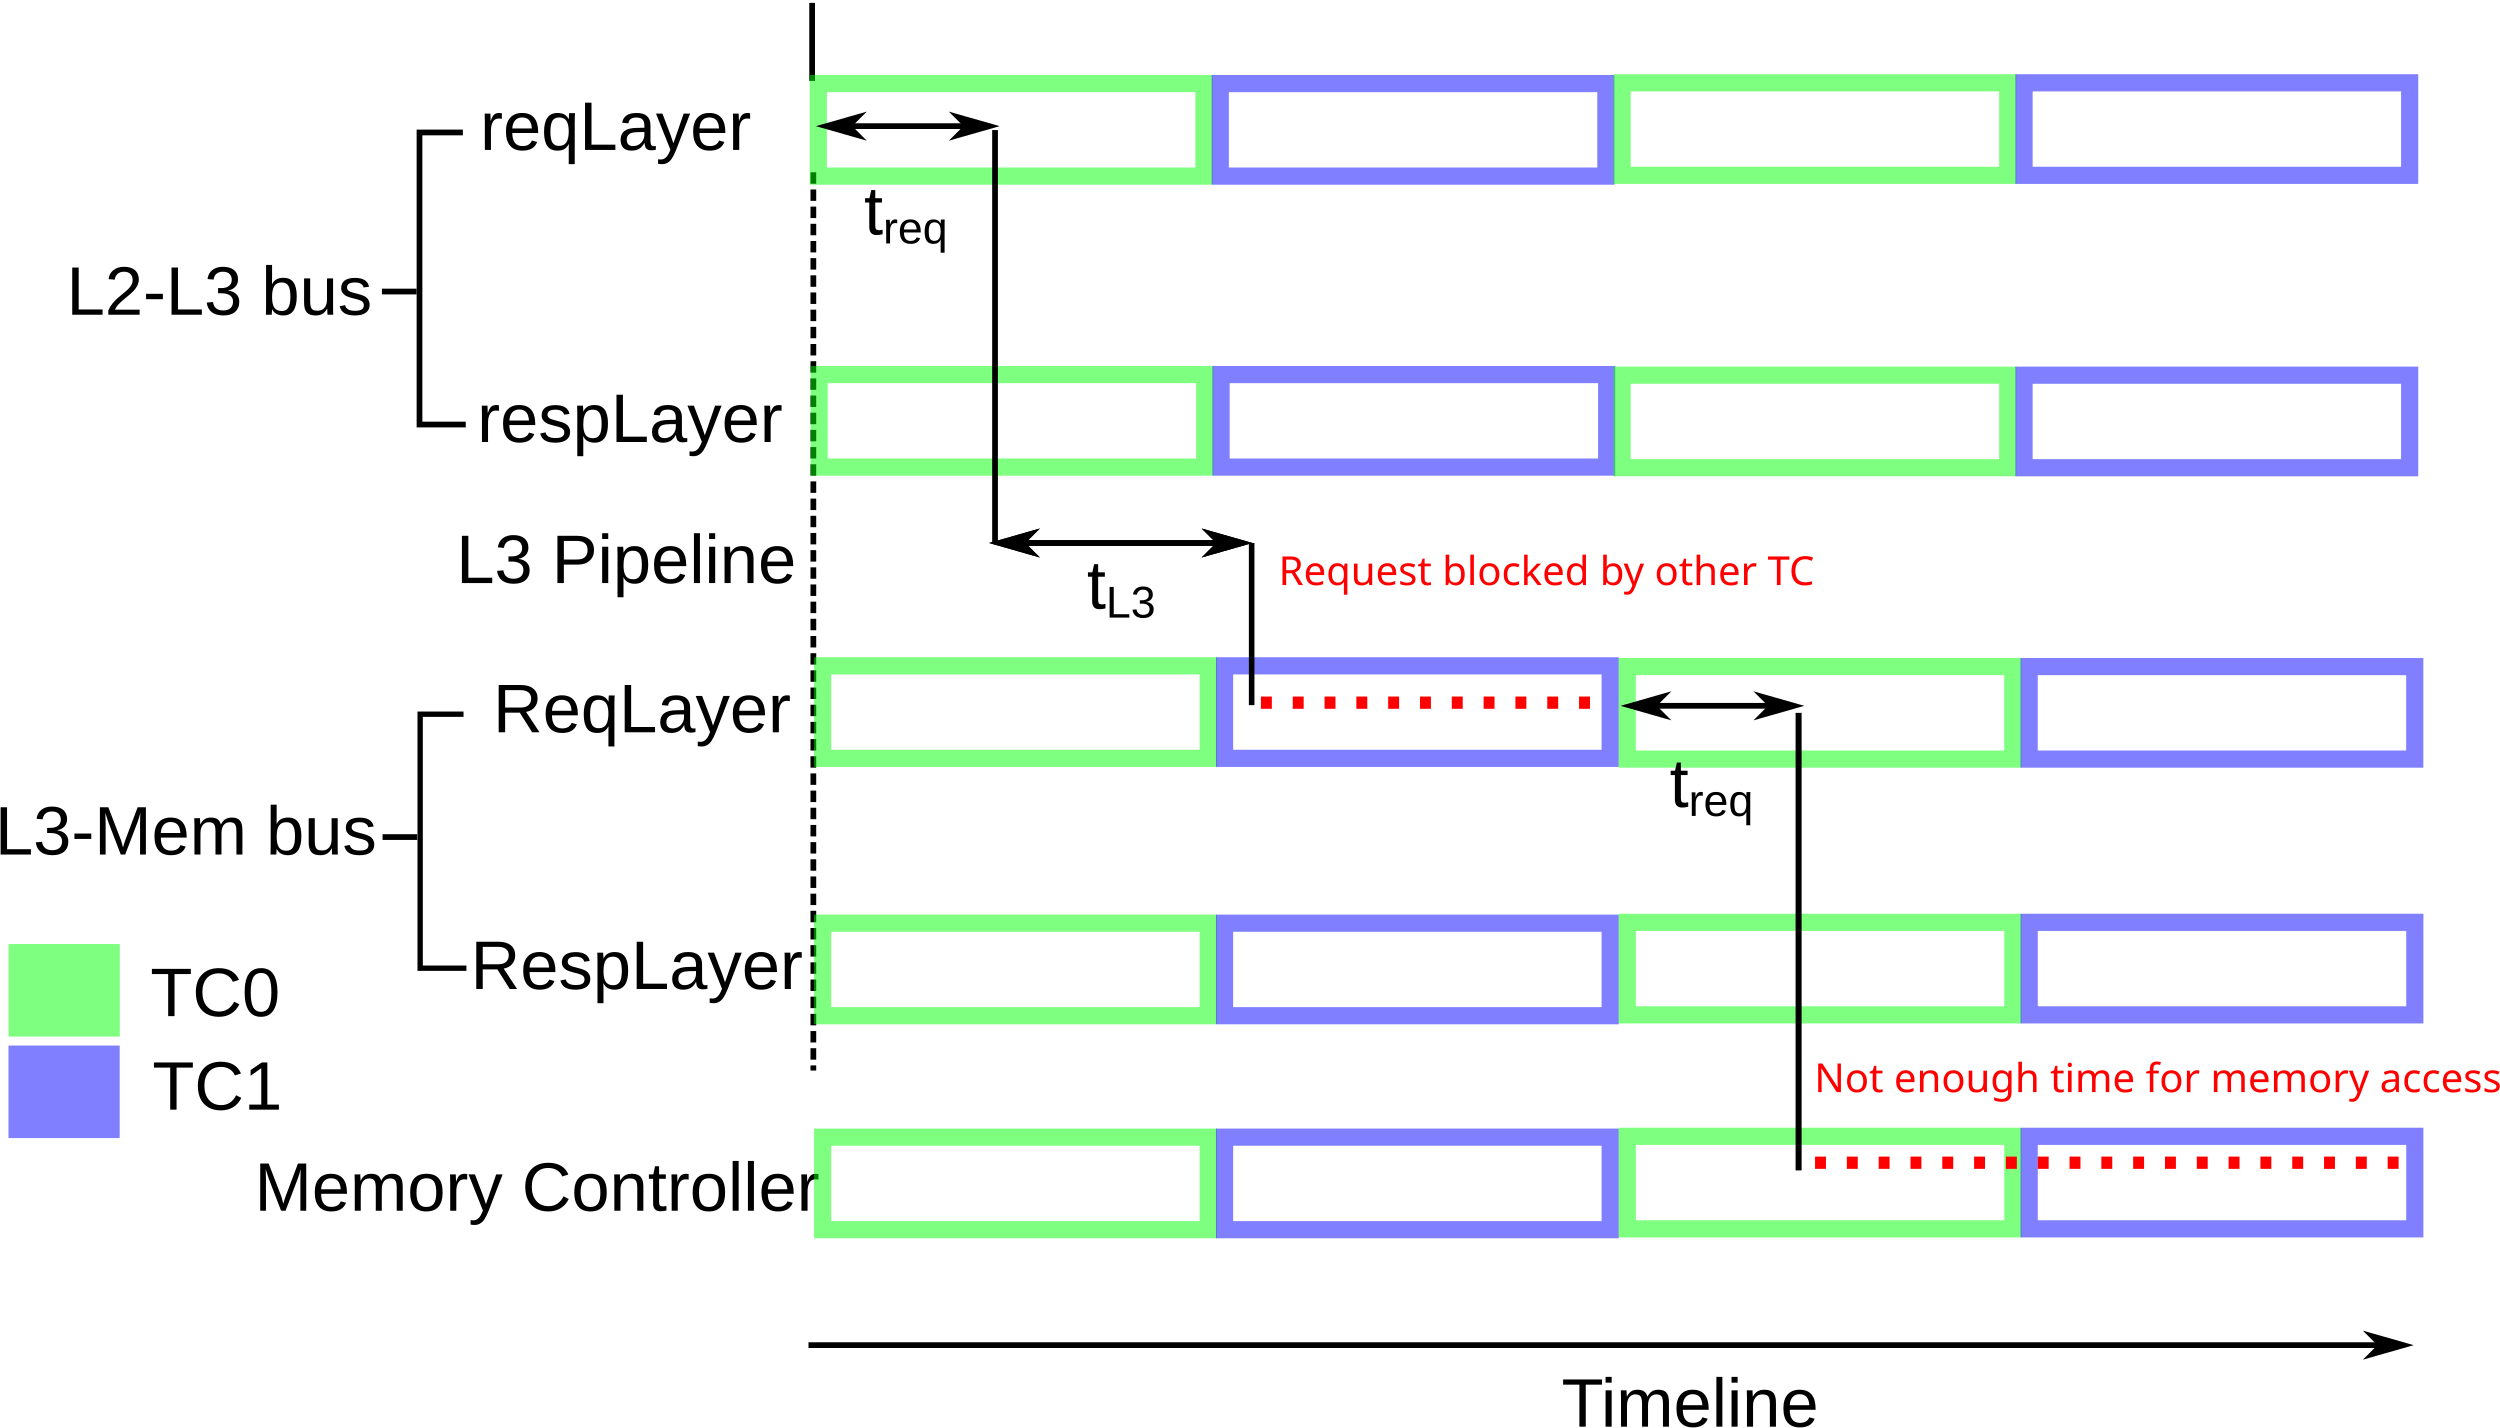
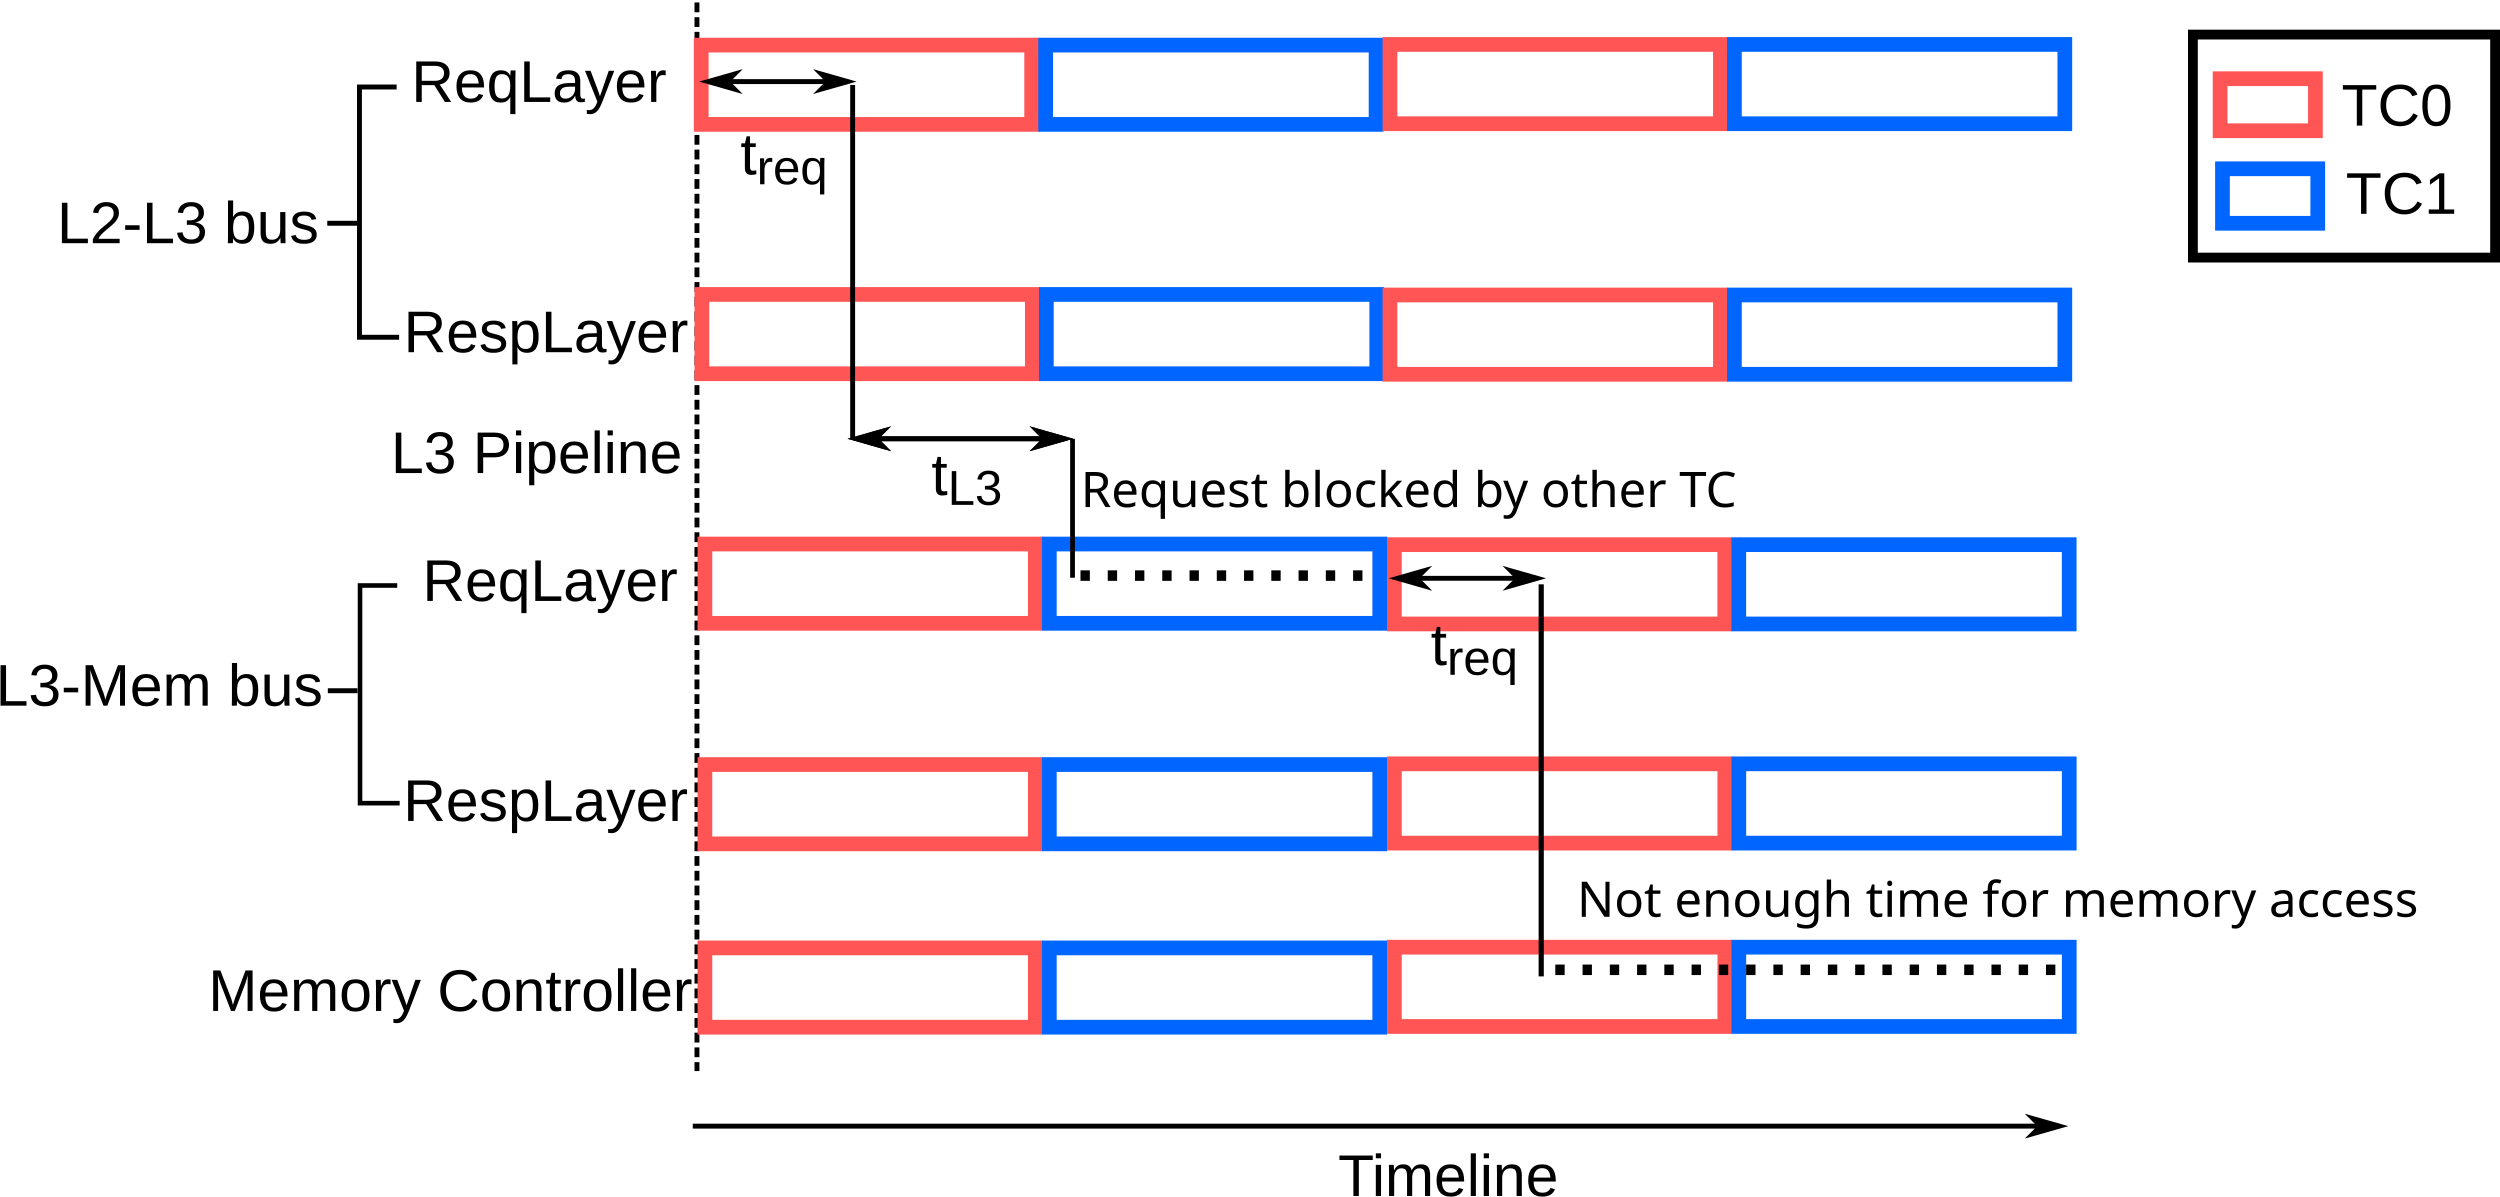
- <svg xmlns="http://www.w3.org/2000/svg" width="436.667" height="249.334" id="svg3863" version="1.1">
+ <svg xmlns="http://www.w3.org/2000/svg" width="509.591" height="243.929" id="svg3863" version="1.1">
  <defs id="defs3865">
    <marker orient="auto" refY="0" refX="0" id="Arrow1Mstart" style="overflow:visible">
      <path id="path4554" d="M 0,0 5,-5 -12.5,0 5,5 0,0 z" style="fill-rule:evenodd;stroke:#000000;stroke-width:1pt;marker-start:none" transform="matrix(0.4,0,0,0.4,4,0)" />
    </marker>
    <marker orient="auto" refY="0" refX="0" id="Arrow1Mend" style="overflow:visible">
      <path id="path4557" d="M 0,0 5,-5 -12.5,0 5,5 0,0 z" style="fill-rule:evenodd;stroke:#000000;stroke-width:1pt;marker-start:none" transform="matrix(-0.4,0,0,-0.4,-4,0)" />
    </marker>
    <marker orient="auto" refY="0" refX="0" id="Arrow1Mstart-7" style="overflow:visible">
      <path id="path4554-1" d="M 0,0 5,-5 -12.5,0 5,5 0,0 z" style="fill-rule:evenodd;stroke:#000000;stroke-width:1pt;marker-start:none" transform="matrix(0.4,0,0,0.4,4,0)" />
    </marker>
    <marker orient="auto" refY="0" refX="0" id="Arrow1Mend-4" style="overflow:visible">
      <path id="path4557-7" d="M 0,0 5,-5 -12.5,0 5,5 0,0 z" style="fill-rule:evenodd;stroke:#000000;stroke-width:1pt;marker-start:none" transform="matrix(-0.4,0,0,-0.4,-4,0)" />
    </marker>
  </defs>
-   <g id="layer1" transform="translate(-69.67515,177.1629)">
+   <g id="layer1" transform="translate(-69.67515,171.7573)">
    <text xml:space="preserve" style="font-size:20px;font-style:normal;font-variant:normal;font-weight:normal;font-stretch:normal;text-align:start;line-height:125%;letter-spacing:0px;word-spacing:0px;writing-mode:lr-tb;text-anchor:start;fill:#000000;fill-opacity:1;stroke:none;font-family:Arial;-inkscape-font-specification:Arial" x="81.309" y="-122.186" id="text3871">
      <tspan id="tspan3873" x="81.309" y="-122.186" style="font-size:12px">L2-L3 bus</tspan>
    </text>
    <text id="text3875" y="-150.975" x="153.534" style="font-size:20px;font-style:normal;font-variant:normal;font-weight:normal;font-stretch:normal;text-align:start;line-height:125%;letter-spacing:0px;word-spacing:0px;writing-mode:lr-tb;text-anchor:start;fill:#000000;fill-opacity:1;stroke:none;font-family:Arial;-inkscape-font-specification:Arial" xml:space="preserve">
-       <tspan style="font-size:12px" y="-150.975" x="153.534" id="tspan3877">reqLayer</tspan>
+       <tspan style="font-size:12px" y="-150.975" x="153.534" id="tspan3877">ReqLayer</tspan>
    </text>
-     <text xml:space="preserve" style="font-size:20px;font-style:normal;font-variant:normal;font-weight:normal;font-stretch:normal;text-align:start;line-height:125%;letter-spacing:0px;word-spacing:0px;writing-mode:lr-tb;text-anchor:start;fill:#000000;fill-opacity:1;stroke:none;font-family:Arial;-inkscape-font-specification:Arial" x="153.029" y="-99.963" id="text3879">
-       <tspan id="tspan3881" x="153.029" y="-99.963" style="font-size:12px">respLayer</tspan>
+     <text xml:space="preserve" style="font-size:20px;font-style:normal;font-variant:normal;font-weight:normal;font-stretch:normal;text-align:start;line-height:125%;letter-spacing:0px;word-spacing:0px;writing-mode:lr-tb;text-anchor:start;fill:#000000;fill-opacity:1;stroke:none;font-family:Arial;-inkscape-font-specification:Arial" x="151.958" y="-99.963" id="text3879">
+       <tspan id="tspan3881" x="151.958" y="-99.963" style="font-size:12px">RespLayer</tspan>
    </text>
    <path style="fill:none;stroke:#000000;stroke-width:1px;stroke-linecap:butt;stroke-linejoin:miter;stroke-opacity:1" d="m 150.524,-154.026 c 0,0 0,0 -7.576,0 0,51.013 0,51.013 0,51.013 8.081,0 8.081,0 8.081,0" id="path3911" />
    <path style="fill:none;stroke:#000000;stroke-width:1px;stroke-linecap:butt;stroke-linejoin:miter;stroke-opacity:1" d="m 142.443,-126.247 c -6.061,0 -6.061,0 -6.061,0" id="path3913" />
    <path style="fill:none;stroke:#000000;stroke-width:1;stroke-linecap:butt;stroke-linejoin:miter;stroke-miterlimit:4;stroke-opacity:1;stroke-dasharray:none;marker-end:url(#Arrow1Mend)" d="m 210.891,57.792 c 278.409,0 278.409,0 278.409,0" id="path4543" />
    <text xml:space="preserve" style="font-size:12px;font-style:normal;font-variant:normal;font-weight:normal;font-stretch:normal;text-align:start;line-height:125%;letter-spacing:0px;word-spacing:0px;writing-mode:lr-tb;text-anchor:start;fill:#000000;fill-opacity:1;stroke:none;font-family:Arial;-inkscape-font-specification:Arial" x="342.432" y="72.031" id="text4989">
      <tspan id="tspan4991" x="342.432" y="72.031">Timeline</tspan>
    </text>
-     <path id="path5425" d="m 211.74,-147.074 c 0,156.895 0,156.895 0,156.895" style="fill:none;stroke:#000000;stroke-width:1;stroke-linecap:butt;stroke-linejoin:miter;stroke-miterlimit:4;stroke-opacity:1;stroke-dasharray:2, 1;stroke-dashoffset:0" />
-     <rect y="-12.271" x="71.182" height="16.162" width="19.421" id="rect3896" style="opacity:0.5;fill:#00ff00;fill-opacity:1;stroke:none" />
-     <text id="text4644" y="0.318" x="95.941" style="font-size:12px;font-style:normal;font-variant:normal;font-weight:normal;font-stretch:normal;text-align:start;line-height:125%;letter-spacing:0px;word-spacing:0px;writing-mode:lr-tb;text-anchor:start;fill:#000000;fill-opacity:1;stroke:none;font-family:Arial;-inkscape-font-specification:Arial" xml:space="preserve">
-       <tspan y="0.318" x="95.941" id="tspan4646">TC0</tspan>
+     <path id="path5425" d="m 211.74,-171.257 c 0,217.827 0,217.827 0,217.827" style="fill:none;stroke:#000000;stroke-width:1;stroke-linecap:butt;stroke-linejoin:miter;stroke-miterlimit:4;stroke-opacity:1;stroke-dasharray:2, 1;stroke-dashoffset:0" />
+     <rect y="-155.713" x="522.215" height="10.607" width="19.421" id="rect3896" style="fill:none;stroke:#ff5555;stroke-width:3;stroke-miterlimit:4;stroke-dasharray:none" />
+     <text id="text4644" y="-146.154" x="546.974" style="font-size:12px;font-style:normal;font-variant:normal;font-weight:normal;font-stretch:normal;text-align:start;line-height:125%;letter-spacing:0px;word-spacing:0px;writing-mode:lr-tb;text-anchor:start;fill:#000000;fill-opacity:1;stroke:none;font-family:Arial;-inkscape-font-specification:Arial" xml:space="preserve">
+       <tspan y="-146.154" x="546.974" id="tspan4646">TC0</tspan>
    </text>
-     <rect style="opacity:0.5;fill:#0000ff;fill-opacity:1;stroke:none" id="rect4652" width="19.421" height="16.162" x="71.16" y="5.459" />
-     <text xml:space="preserve" style="font-size:12px;font-style:normal;font-variant:normal;font-weight:normal;font-stretch:normal;text-align:start;line-height:125%;letter-spacing:0px;word-spacing:0px;writing-mode:lr-tb;text-anchor:start;fill:#000000;fill-opacity:1;stroke:none;font-family:Arial;-inkscape-font-specification:Arial" x="96.298" y="16.66" id="text4654">
-       <tspan id="tspan4656" x="96.298" y="16.66">TC1</tspan>
+     <rect style="fill:none;stroke:#0066ff;stroke-width:3;stroke-miterlimit:4;stroke-dasharray:none" id="rect4652" width="19.421" height="11.112" x="522.698" y="-137.355" />
+     <text xml:space="preserve" style="font-size:12px;font-style:normal;font-variant:normal;font-weight:normal;font-stretch:normal;text-align:start;line-height:125%;letter-spacing:0px;word-spacing:0px;writing-mode:lr-tb;text-anchor:start;fill:#000000;fill-opacity:1;stroke:none;font-family:Arial;-inkscape-font-specification:Arial" x="547.836" y="-128.175" id="text4654">
+       <tspan id="tspan4656" x="547.836" y="-128.175">TC1</tspan>
    </text>
-     <path id="path4788" d="m 211.528,-176.663 c 0,13.637 0,13.637 0,13.637" style="fill:none;stroke:#000000;stroke-width:1px;stroke-linecap:butt;stroke-linejoin:miter;stroke-opacity:1" />
-     <rect style="opacity:0.5;fill:none;stroke:#00ff00;stroke-width:3;stroke-miterlimit:4;stroke-opacity:1;stroke-dasharray:none" id="rect18172" width="67.353" height="16.162" x="212.611" y="-162.564" />
+     <rect style="fill:none;stroke:#ff5555;stroke-width:3;stroke-miterlimit:4;stroke-opacity:1;stroke-dasharray:none" id="rect18172" width="67.353" height="16.162" x="212.611" y="-162.564" />
    <path style="fill:none;stroke:#000000;stroke-width:1;stroke-linecap:butt;stroke-linejoin:miter;stroke-miterlimit:4;stroke-opacity:1;stroke-dasharray:none;marker-start:url(#Arrow1Mstart);marker-end:url(#Arrow1Mend)" d="m 214.159,-155.128 c 28.161,0 28.161,0 28.161,0" id="path6188" />
    <text id="text4379" y="-27.909" x="68.796" style="font-size:20px;font-style:normal;font-variant:normal;font-weight:normal;font-stretch:normal;text-align:start;line-height:125%;letter-spacing:0px;word-spacing:0px;writing-mode:lr-tb;text-anchor:start;fill:#000000;fill-opacity:1;stroke:none;font-family:Arial;-inkscape-font-specification:Arial" xml:space="preserve">
      <tspan style="font-size:12px" y="-27.909" x="68.796" id="tspan4405">L3-Mem bus</tspan>
    </text>
    <text xml:space="preserve" style="font-size:20px;font-style:normal;font-variant:normal;font-weight:normal;font-stretch:normal;text-align:start;line-height:125%;letter-spacing:0px;word-spacing:0px;writing-mode:lr-tb;text-anchor:start;fill:#000000;fill-opacity:1;stroke:none;font-family:Arial;-inkscape-font-specification:Arial" x="155.792" y="-49.26" id="text4383">
      <tspan id="tspan4385" x="155.792" y="-49.26" style="font-size:12px">ReqLayer</tspan>
    </text>
    <text id="text4387" y="-4.423" x="151.881" style="font-size:20px;font-style:normal;font-variant:normal;font-weight:normal;font-stretch:normal;text-align:start;line-height:125%;letter-spacing:0px;word-spacing:0px;writing-mode:lr-tb;text-anchor:start;fill:#000000;fill-opacity:1;stroke:none;font-family:Arial;-inkscape-font-specification:Arial" xml:space="preserve">
      <tspan style="font-size:12px" y="-4.423" x="151.881" id="tspan4389">RespLayer</tspan>
    </text>
    <path id="path4391" d="m 150.639,-52.415 c 0,0 0,0 -7.576,0 0,44.368 0,44.368 0,44.368 8.081,0 8.081,0 8.081,0" style="fill:none;stroke:#000000;stroke-width:0.933px;stroke-linecap:butt;stroke-linejoin:miter;stroke-opacity:1" />
    <path id="path4393" d="m 142.558,-30.96 c -6.061,0 -6.061,0 -6.061,0" style="fill:none;stroke:#000000;stroke-width:1px;stroke-linecap:butt;stroke-linejoin:miter;stroke-opacity:1" />
-     <text id="text4409" y="34.313" x="114.145" style="font-size:20px;font-style:normal;font-variant:normal;font-weight:normal;font-stretch:normal;text-align:start;line-height:125%;letter-spacing:0px;word-spacing:0px;writing-mode:lr-tb;text-anchor:start;fill:#000000;fill-opacity:1;stroke:none;font-family:Arial;-inkscape-font-specification:Arial" xml:space="preserve">
-       <tspan style="font-size:12px" y="34.313" x="114.145" id="tspan4411">Memory Controller</tspan>
-       <tspan style="font-size:12px" y="49.313" x="114.145" id="tspan4413" />
+     <text id="text4409" y="34.313" x="112.145" style="font-size:20px;font-style:normal;font-variant:normal;font-weight:normal;font-stretch:normal;text-align:start;line-height:125%;letter-spacing:0px;word-spacing:0px;writing-mode:lr-tb;text-anchor:start;fill:#000000;fill-opacity:1;stroke:none;font-family:Arial;-inkscape-font-specification:Arial" xml:space="preserve">
+       <tspan style="font-size:12px" y="34.313" x="112.145" id="tspan4411">Memory Controller</tspan>
+       <tspan style="font-size:12px" y="49.313" x="112.145" id="tspan4413" />
    </text>
    <path id="path4457" d="m 244.398,-82.32 c 42.07,0 42.07,0 42.07,0" style="fill:none;stroke:#000000;stroke-width:1;stroke-linecap:butt;stroke-linejoin:miter;stroke-miterlimit:4;stroke-opacity:1;stroke-dasharray:none;marker-start:url(#Arrow1Mstart);marker-end:url(#Arrow1Mend)" />
-     <rect y="-162.564" x="282.817" height="16.162" width="67.353" id="rect20265" style="opacity:0.5;fill:none;stroke:#0000ff;stroke-width:3;stroke-miterlimit:4;stroke-opacity:1;stroke-dasharray:none" />
-     <rect y="-111.738" x="212.75" height="16.162" width="67.353" id="rect20267" style="opacity:0.5;fill:none;stroke:#00ff00;stroke-width:3;stroke-miterlimit:4;stroke-opacity:1;stroke-dasharray:none" />
-     <rect style="opacity:0.5;fill:none;stroke:#0000ff;stroke-width:3;stroke-miterlimit:4;stroke-opacity:1;stroke-dasharray:none" id="rect20269" width="67.353" height="16.162" x="282.956" y="-111.738" />
-     <rect style="opacity:0.5;fill:none;stroke:#00ff00;stroke-width:3;stroke-miterlimit:4;stroke-opacity:1;stroke-dasharray:none" id="rect20271" width="67.353" height="16.162" x="213.36" y="-60.865" />
-     <rect y="-60.865" x="283.565" height="16.162" width="67.353" id="rect20273" style="opacity:0.5;fill:none;stroke:#0000ff;stroke-width:3;stroke-miterlimit:4;stroke-opacity:1;stroke-dasharray:none" />
-     <rect y="-15.913" x="213.36" height="16.162" width="67.353" id="rect20275" style="opacity:0.5;fill:none;stroke:#00ff00;stroke-width:3;stroke-miterlimit:4;stroke-opacity:1;stroke-dasharray:none" />
-     <rect style="opacity:0.5;fill:none;stroke:#0000ff;stroke-width:3;stroke-miterlimit:4;stroke-opacity:1;stroke-dasharray:none" id="rect20277" width="67.353" height="16.162" x="283.565" y="-15.913" />
-     <rect style="opacity:0.5;fill:none;stroke:#00ff00;stroke-width:3;stroke-miterlimit:4;stroke-opacity:1;stroke-dasharray:none" id="rect20279" width="67.353" height="16.162" x="213.36" y="21.462" />
-     <rect y="21.462" x="283.565" height="16.162" width="67.353" id="rect20281" style="opacity:0.5;fill:none;stroke:#0000ff;stroke-width:3;stroke-miterlimit:4;stroke-opacity:1;stroke-dasharray:none" />
+     <rect y="-162.564" x="282.817" height="16.162" width="67.353" id="rect20265" style="fill:none;stroke:#0066ff;stroke-width:3;stroke-miterlimit:4;stroke-opacity:1;stroke-dasharray:none" />
+     <rect y="-111.738" x="212.75" height="16.162" width="67.353" id="rect20267" style="fill:none;stroke:#ff5555;stroke-width:3;stroke-miterlimit:4;stroke-opacity:1;stroke-dasharray:none" />
+     <rect style="fill:none;stroke:#0066ff;stroke-width:3;stroke-miterlimit:4;stroke-opacity:1;stroke-dasharray:none" id="rect20269" width="67.353" height="16.162" x="282.956" y="-111.738" />
+     <rect style="fill:none;stroke:#ff5555;stroke-width:3;stroke-miterlimit:4;stroke-opacity:1;stroke-dasharray:none" id="rect20271" width="67.353" height="16.162" x="213.36" y="-60.865" />
+     <rect y="-60.865" x="283.565" height="16.162" width="67.353" id="rect20273" style="fill:none;stroke:#0066ff;stroke-width:3;stroke-miterlimit:4;stroke-opacity:1;stroke-dasharray:none" />
+     <rect y="-15.913" x="213.36" height="16.162" width="67.353" id="rect20275" style="fill:none;stroke:#ff5555;stroke-width:3;stroke-miterlimit:4;stroke-opacity:1;stroke-dasharray:none" />
+     <rect style="fill:none;stroke:#0066ff;stroke-width:3;stroke-miterlimit:4;stroke-opacity:1;stroke-dasharray:none" id="rect20277" width="67.353" height="16.162" x="283.565" y="-15.913" />
+     <rect style="fill:none;stroke:#ff5555;stroke-width:3;stroke-miterlimit:4;stroke-opacity:1;stroke-dasharray:none" id="rect20279" width="67.353" height="16.162" x="213.36" y="21.462" />
+     <rect y="21.462" x="283.565" height="16.162" width="67.353" id="rect20281" style="fill:none;stroke:#0066ff;stroke-width:3;stroke-miterlimit:4;stroke-opacity:1;stroke-dasharray:none" />
    <path style="fill:none;stroke:#000000;stroke-width:1;stroke-linecap:butt;stroke-linejoin:miter;stroke-miterlimit:4;stroke-opacity:1;stroke-dasharray:none" d="m 243.475,-154.44 c 0,72.114 0,72.114 0,72.114" id="path20283" />
    <text xml:space="preserve" style="font-size:12px;font-style:normal;font-variant:normal;font-weight:normal;font-stretch:normal;text-align:start;line-height:125%;letter-spacing:0px;word-spacing:0px;writing-mode:lr-tb;text-anchor:start;fill:#ff0000;fill-opacity:1;stroke:none;font-family:Arial;-inkscape-font-specification:Arial" x="288.09" y="-53.359" id="text20289">
-       <tspan id="tspan20291" x="288.09" y="-53.359" style="font-size:20px;fill:#ff0000;fill-opacity:1">...........</tspan>
+       <tspan id="tspan20291" x="288.09" y="-53.359" style="font-size:20px;fill:#000000;fill-opacity:1">...........</tspan>
    </text>
    <text id="text6184" y="-75.323" x="149.37" style="font-size:20px;font-style:normal;font-variant:normal;font-weight:normal;font-stretch:normal;text-align:start;line-height:125%;letter-spacing:0px;word-spacing:0px;writing-mode:lr-tb;text-anchor:start;fill:#000000;fill-opacity:1;stroke:none;display:inline;font-family:Arial;-inkscape-font-specification:Arial" xml:space="preserve">
      <tspan style="font-size:12px" y="-75.323" x="149.37" id="tspan6186">L3 Pipeline</tspan>
    </text>
    <text id="text20554" y="-53.376" x="304.233" style="font-size:12px;font-style:normal;font-variant:normal;font-weight:normal;font-stretch:normal;text-align:start;line-height:125%;letter-spacing:0px;word-spacing:0px;writing-mode:lr-tb;text-anchor:start;fill:#000000;fill-opacity:1;stroke:none;font-family:Arial;-inkscape-font-specification:Arial" xml:space="preserve">
      <tspan style="font-size:20px" y="-53.376" x="304.233" id="tspan20556" />
    </text>
-     <rect style="opacity:0.5;fill:none;stroke:#00ff00;stroke-width:3;stroke-miterlimit:4;stroke-opacity:1;stroke-dasharray:none" id="rect20558" width="67.353" height="16.162" x="353.896" y="-60.735" />
-     <rect y="-60.735" x="424.101" height="16.162" width="67.353" id="rect20560" style="opacity:0.5;fill:none;stroke:#0000ff;stroke-width:3;stroke-miterlimit:4;stroke-opacity:1;stroke-dasharray:none" />
+     <rect style="fill:none;stroke:#ff5555;stroke-width:3;stroke-miterlimit:4;stroke-opacity:1;stroke-dasharray:none" id="rect20558" width="67.353" height="16.162" x="353.896" y="-60.735" />
+     <rect y="-60.735" x="424.101" height="16.162" width="67.353" id="rect20560" style="fill:none;stroke:#0066ff;stroke-width:3;stroke-miterlimit:4;stroke-opacity:1;stroke-dasharray:none" />
    <path id="path20562" d="m 288.297,-82.319 c 0,28.323 0,28.323 0,28.323" style="fill:none;stroke:#000000;stroke-width:0.973;stroke-linecap:butt;stroke-linejoin:miter;stroke-miterlimit:4;stroke-opacity:1;stroke-dasharray:none" />
    <path style="fill:none;stroke:#000000;stroke-width:1;stroke-linecap:butt;stroke-linejoin:miter;stroke-miterlimit:4;stroke-opacity:1;stroke-dasharray:none;marker-start:url(#Arrow1Mstart);marker-end:url(#Arrow1Mend)" d="m 244.398,-82.32 c 42.07,0 42.07,0 42.07,0" id="path20564" />
    <path id="path20566" d="m 354.695,-53.878 c 28.161,0 28.161,0 28.161,0" style="fill:none;stroke:#000000;stroke-width:1;stroke-linecap:butt;stroke-linejoin:miter;stroke-miterlimit:4;stroke-opacity:1;stroke-dasharray:none;marker-start:url(#Arrow1Mstart);marker-end:url(#Arrow1Mend)" />
-     <rect style="opacity:0.5;fill:none;stroke:#00ff00;stroke-width:3;stroke-miterlimit:4;stroke-opacity:1;stroke-dasharray:none" id="rect20568" width="67.353" height="16.162" x="353.003" y="-111.628" />
-     <rect y="-111.628" x="423.208" height="16.162" width="67.353" id="rect20570" style="opacity:0.5;fill:none;stroke:#0000ff;stroke-width:3;stroke-miterlimit:4;stroke-opacity:1;stroke-dasharray:none" />
-     <rect y="-162.699" x="353.003" height="16.162" width="67.353" id="rect20572" style="opacity:0.5;fill:none;stroke:#00ff00;stroke-width:3;stroke-miterlimit:4;stroke-opacity:1;stroke-dasharray:none" />
-     <rect style="opacity:0.5;fill:none;stroke:#0000ff;stroke-width:3;stroke-miterlimit:4;stroke-opacity:1;stroke-dasharray:none" id="rect20574" width="67.353" height="16.162" x="423.208" y="-162.699" />
-     <rect style="opacity:0.5;fill:none;stroke:#00ff00;stroke-width:3;stroke-miterlimit:4;stroke-opacity:1;stroke-dasharray:none" id="rect20576" width="67.353" height="16.162" x="353.905" y="-16.061" />
-     <rect y="-16.061" x="424.11" height="16.162" width="67.353" id="rect20578" style="opacity:0.5;fill:none;stroke:#0000ff;stroke-width:3;stroke-miterlimit:4;stroke-opacity:1;stroke-dasharray:none" />
-     <rect y="21.314" x="353.905" height="16.162" width="67.353" id="rect20580" style="opacity:0.5;fill:none;stroke:#00ff00;stroke-width:3;stroke-miterlimit:4;stroke-opacity:1;stroke-dasharray:none" />
-     <rect style="opacity:0.5;fill:none;stroke:#0000ff;stroke-width:3;stroke-miterlimit:4;stroke-opacity:1;stroke-dasharray:none" id="rect20582" width="67.353" height="16.162" x="424.11" y="21.314" />
+     <rect style="fill:none;stroke:#ff5555;stroke-width:3;stroke-miterlimit:4;stroke-opacity:1;stroke-dasharray:none" id="rect20568" width="67.353" height="16.162" x="353.003" y="-111.628" />
+     <rect y="-111.628" x="423.208" height="16.162" width="67.353" id="rect20570" style="fill:none;stroke:#0066ff;stroke-width:3;stroke-miterlimit:4;stroke-opacity:1;stroke-dasharray:none" />
+     <rect y="-162.699" x="353.003" height="16.162" width="67.353" id="rect20572" style="fill:none;stroke:#ff5555;stroke-width:3;stroke-miterlimit:4;stroke-opacity:1;stroke-dasharray:none" />
+     <rect style="fill:none;stroke:#0066ff;stroke-width:3;stroke-miterlimit:4;stroke-opacity:1;stroke-dasharray:none" id="rect20574" width="67.353" height="16.162" x="423.208" y="-162.699" />
+     <rect style="fill:none;stroke:#ff5555;stroke-width:3;stroke-miterlimit:4;stroke-opacity:1;stroke-dasharray:none" id="rect20576" width="67.353" height="16.162" x="353.905" y="-16.061" />
+     <rect y="-16.061" x="424.11" height="16.162" width="67.353" id="rect20578" style="fill:none;stroke:#0066ff;stroke-width:3;stroke-miterlimit:4;stroke-opacity:1;stroke-dasharray:none" />
+     <rect y="21.314" x="353.905" height="16.162" width="67.353" id="rect20580" style="fill:none;stroke:#ff5555;stroke-width:3;stroke-miterlimit:4;stroke-opacity:1;stroke-dasharray:none" />
+     <rect style="fill:none;stroke:#0066ff;stroke-width:3;stroke-miterlimit:4;stroke-opacity:1;stroke-dasharray:none" id="rect20582" width="67.353" height="16.162" x="424.11" y="21.314" />
    <path id="path20584" d="m 383.832,-52.654 c 0,79.917 0,79.917 0,79.917" style="fill:none;stroke:#000000;stroke-width:1.053;stroke-linecap:butt;stroke-linejoin:miter;stroke-miterlimit:4;stroke-opacity:1;stroke-dasharray:none" />
    <text id="text20588" y="26.998" x="384.875" style="font-size:12px;font-style:normal;font-variant:normal;font-weight:normal;font-stretch:normal;text-align:start;line-height:125%;letter-spacing:0px;word-spacing:0px;writing-mode:lr-tb;text-anchor:start;fill:#ff0000;fill-opacity:1;stroke:none;font-family:Arial;-inkscape-font-specification:Arial" xml:space="preserve">
-       <tspan style="font-size:20px;fill:#ff0000;fill-opacity:1" y="26.998" x="384.875" id="tspan20590">...................</tspan>
+       <tspan style="font-size:20px;fill:#000000;fill-opacity:1" y="26.998" x="384.875" id="tspan20590">...................</tspan>
    </text>
    <text id="text20592" y="-136.204" x="220.585" style="font-size:12px;font-style:normal;font-variant:normal;font-weight:normal;font-stretch:normal;text-align:start;line-height:125%;letter-spacing:0px;word-spacing:0px;writing-mode:lr-tb;text-anchor:start;fill:#000000;fill-opacity:1;stroke:none;font-family:Arial;-inkscape-font-specification:Arial" xml:space="preserve">
-       <tspan y="-136.204" x="220.585" id="tspan20594">t<tspan style="font-size:65.001%;baseline-shift:sub" id="tspan20598">req</tspan>
+       <tspan y="-136.204" x="220.585" id="tspan20594">t<tspan style="font-size:10px;baseline-shift:sub" id="tspan20598">req</tspan>
      </tspan>
    </text>
    <text xml:space="preserve" style="font-size:12px;font-style:normal;font-variant:normal;font-weight:normal;font-stretch:normal;text-align:start;line-height:125%;letter-spacing:0px;word-spacing:0px;writing-mode:lr-tb;text-anchor:start;fill:#000000;fill-opacity:1;stroke:none;font-family:Arial;-inkscape-font-specification:Arial" x="259.514" y="-70.847" id="text20600">
-       <tspan id="tspan20602" x="259.514" y="-70.847">t<tspan id="tspan20604" style="font-size:65.001%;baseline-shift:sub">L3</tspan>
+       <tspan id="tspan20602" x="259.514" y="-70.847">t<tspan id="tspan20604" style="font-size:10px;baseline-shift:sub;stroke:none">L3</tspan>
      </tspan>
    </text>
-     <text xml:space="preserve" style="font-size:9px;font-style:normal;font-variant:normal;font-weight:normal;font-stretch:normal;text-align:start;line-height:125%;letter-spacing:0px;word-spacing:0px;writing-mode:lr-tb;text-anchor:start;fill:#000000;fill-opacity:1;stroke:none;font-family:Droid Serif;-inkscape-font-specification:Droid Serif" x="293.012" y="-74.971" id="text20606">
-       <tspan id="tspan20608" x="293.012" y="-74.971" style="font-size:7px;fill:#ff0000;fill-opacity:1">Request blocked by other TC</tspan>
+     <text xml:space="preserve" style="font-size:9px;font-style:normal;font-variant:normal;font-weight:normal;font-stretch:normal;text-align:start;line-height:125%;letter-spacing:0px;word-spacing:0px;writing-mode:lr-tb;text-anchor:start;fill:#000000;fill-opacity:1;stroke:none;font-family:Droid Serif;-inkscape-font-specification:Droid Serif" x="289.982" y="-68.405" id="text20606">
+       <tspan id="tspan20608" x="289.982" y="-68.405" style="font-size:10px;fill:#000000;fill-opacity:1">Request blocked by other TC</tspan>
    </text>
-     <text id="text20622" y="13.6" x="386.583" style="font-size:9px;font-style:normal;font-variant:normal;font-weight:normal;font-stretch:normal;text-align:start;line-height:125%;letter-spacing:0px;word-spacing:0px;writing-mode:lr-tb;text-anchor:start;fill:#000000;fill-opacity:1;stroke:none;font-family:Droid Serif;-inkscape-font-specification:Droid Serif" xml:space="preserve">
-       <tspan style="font-size:7px;fill:#ff0000;fill-opacity:1" y="13.6" x="386.583" id="tspan20624">Not enough time for memory access</tspan>
+     <text id="text20622" y="15.115" x="391.129" style="font-size:9px;font-style:normal;font-variant:normal;font-weight:normal;font-stretch:normal;text-align:start;line-height:125%;letter-spacing:0px;word-spacing:0px;writing-mode:lr-tb;text-anchor:start;fill:#000000;fill-opacity:1;stroke:none;font-family:Droid Serif;-inkscape-font-specification:Droid Serif" xml:space="preserve">
+       <tspan style="font-size:10px;fill:#000000;fill-opacity:1" y="15.115" x="391.129" id="tspan20624">Not enough time for memory access</tspan>
    </text>
    <text xml:space="preserve" style="font-size:12px;font-style:normal;font-variant:normal;font-weight:normal;font-stretch:normal;text-align:start;line-height:125%;letter-spacing:0px;word-spacing:0px;writing-mode:lr-tb;text-anchor:start;fill:#000000;fill-opacity:1;stroke:none;font-family:Arial;-inkscape-font-specification:Arial" x="361.299" y="-36.204" id="text20626">
-       <tspan id="tspan20628" x="361.299" y="-36.204">t<tspan id="tspan20630" style="font-size:65.001%;baseline-shift:sub">req</tspan>
+       <tspan id="tspan20628" x="361.299" y="-36.204">t<tspan id="tspan20630" style="font-size:10px;baseline-shift:sub">req</tspan>
      </tspan>
    </text>
+     <rect style="fill:none;stroke:#000000;stroke-width:2;stroke-miterlimit:4;stroke-opacity:1;stroke-dasharray:none;stroke-dashoffset:0" id="rect3881" width="61.598" height="45.457" x="516.668" y="-164.709" />
  </g>
</svg>
